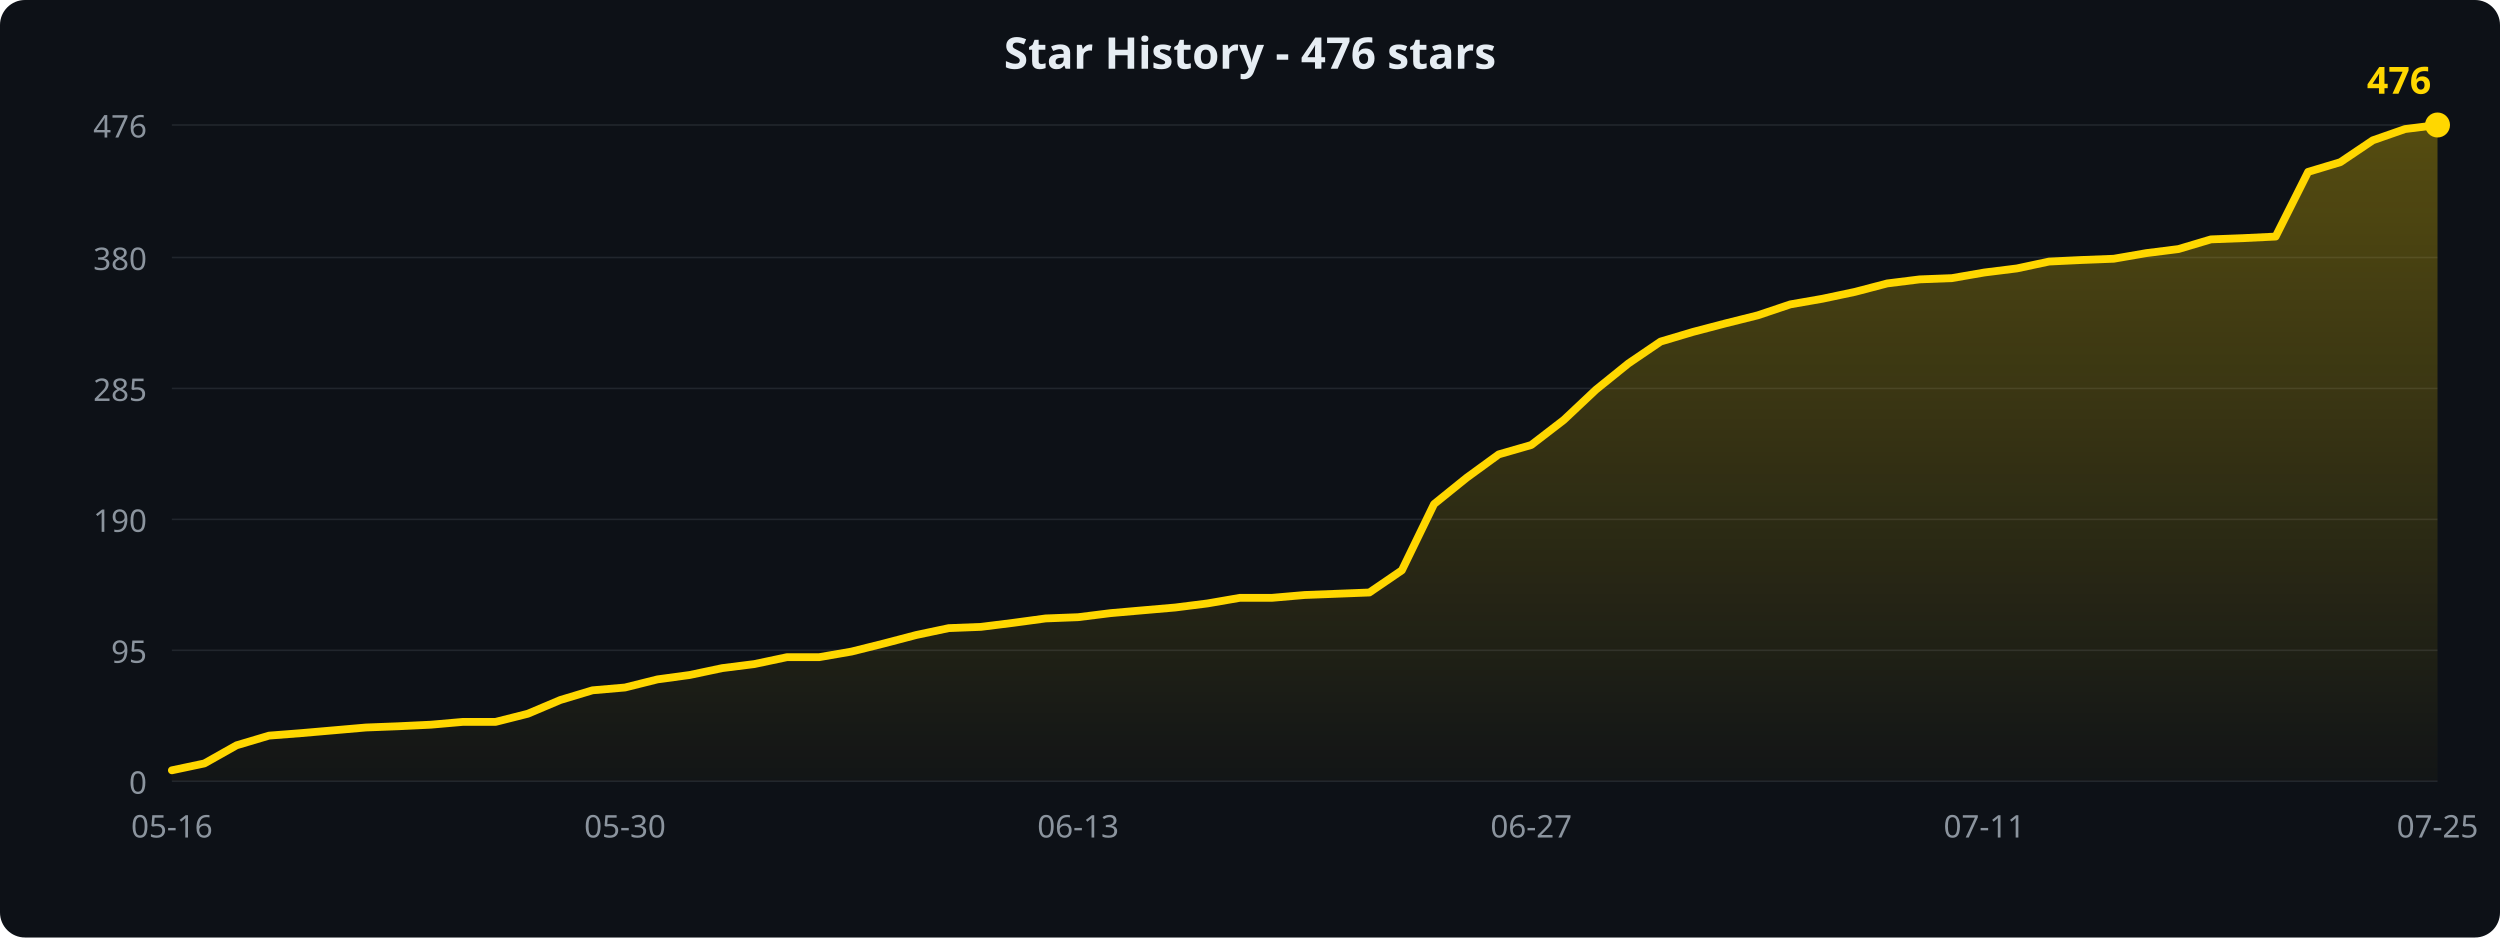
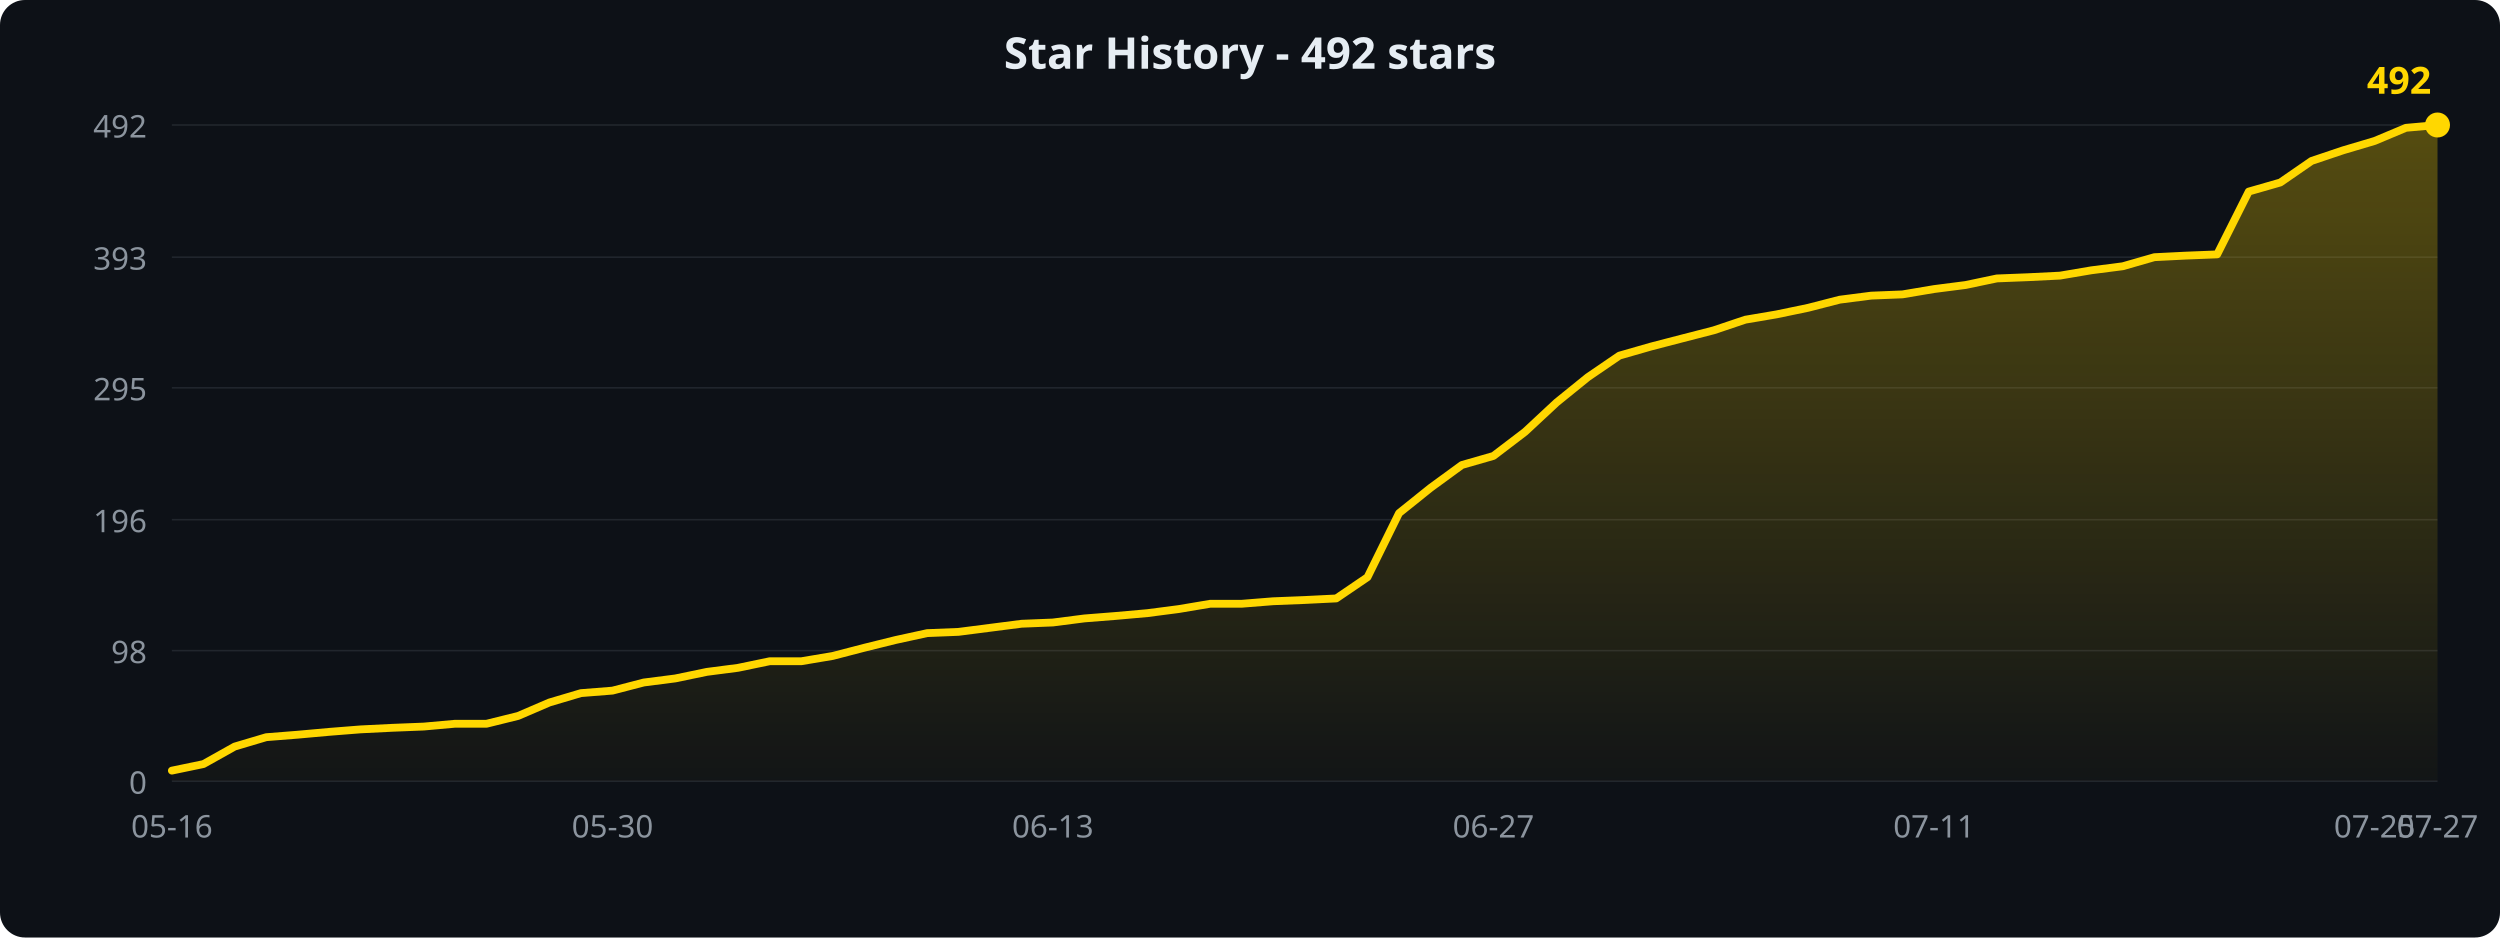
<svg xmlns="http://www.w3.org/2000/svg" viewBox="0 0 800 300" width="800" height="300">
  <defs>
    <linearGradient id="fill" x1="0" y1="0" x2="0" y2="1">
      <stop offset="0%" stop-color="#FFD700" stop-opacity="0.3" />
      <stop offset="100%" stop-color="#FFD700" stop-opacity="0.02" />
    </linearGradient>
  </defs>
  <rect width="800" height="300" rx="8" fill="#0d1117" />
  <text x="400.0" y="22" text-anchor="middle" fill="#e6edf3" font-family="system-ui,sans-serif" font-size="14" font-weight="600">
-     Star History - 476 stars
+     Star History - 492 stars
  </text>
  <line x1="55" y1="250.0" x2="780" y2="250.0" stroke="#21262d" stroke-width="0.5" />
  <text x="47" y="254.0" text-anchor="end" fill="#8b949e" font-family="system-ui,sans-serif" font-size="10">0</text>
-   <line x1="55" y1="208.1" x2="780" y2="208.1" stroke="#21262d" stroke-width="0.5" />
-   <text x="47" y="212.1" text-anchor="end" fill="#8b949e" font-family="system-ui,sans-serif" font-size="10">95</text>
-   <line x1="55" y1="166.2" x2="780" y2="166.2" stroke="#21262d" stroke-width="0.5" />
-   <text x="47" y="170.2" text-anchor="end" fill="#8b949e" font-family="system-ui,sans-serif" font-size="10">190</text>
-   <line x1="55" y1="124.3" x2="780" y2="124.3" stroke="#21262d" stroke-width="0.5" />
-   <text x="47" y="128.3" text-anchor="end" fill="#8b949e" font-family="system-ui,sans-serif" font-size="10">285</text>
-   <line x1="55" y1="82.4" x2="780" y2="82.4" stroke="#21262d" stroke-width="0.5" />
-   <text x="47" y="86.4" text-anchor="end" fill="#8b949e" font-family="system-ui,sans-serif" font-size="10">380</text>
+   <line x1="55" y1="208.2" x2="780" y2="208.2" stroke="#21262d" stroke-width="0.5" />
+   <text x="47" y="212.2" text-anchor="end" fill="#8b949e" font-family="system-ui,sans-serif" font-size="10">98</text>
+   <line x1="55" y1="166.3" x2="780" y2="166.3" stroke="#21262d" stroke-width="0.5" />
+   <text x="47" y="170.3" text-anchor="end" fill="#8b949e" font-family="system-ui,sans-serif" font-size="10">196</text>
+   <line x1="55" y1="124.1" x2="780" y2="124.1" stroke="#21262d" stroke-width="0.5" />
+   <text x="47" y="128.1" text-anchor="end" fill="#8b949e" font-family="system-ui,sans-serif" font-size="10">295</text>
+   <line x1="55" y1="82.3" x2="780" y2="82.3" stroke="#21262d" stroke-width="0.5" />
+   <text x="47" y="86.3" text-anchor="end" fill="#8b949e" font-family="system-ui,sans-serif" font-size="10">393</text>
  <line x1="55" y1="40.0" x2="780" y2="40.0" stroke="#21262d" stroke-width="0.5" />
-   <text x="47" y="44.0" text-anchor="end" fill="#8b949e" font-family="system-ui,sans-serif" font-size="10">476</text>
-   <polygon points="55.0,246.5 65.4,244.3 75.7,238.5 86.1,235.4 96.4,234.6 106.8,233.7 117.1,232.8 127.5,232.4 137.9,231.9 148.2,231.0 158.6,231.0 168.9,228.4 179.3,224.0 189.6,220.9 200.0,220.0 210.4,217.4 220.7,216.0 231.1,213.8 241.4,212.5 251.8,210.3 262.1,210.3 272.5,208.5 282.9,205.9 293.2,203.2 303.6,201.0 313.9,200.6 324.3,199.3 334.6,197.9 345.0,197.5 355.4,196.2 365.7,195.3 376.1,194.4 386.4,193.1 396.8,191.3 407.1,191.3 417.5,190.4 427.9,190.0 438.2,189.6 448.6,182.5 458.9,161.3 469.3,152.9 479.6,145.4 490.0,142.4 500.4,134.4 510.7,124.7 521.1,116.3 531.4,109.3 541.8,106.2 552.1,103.5 562.5,100.9 572.9,97.4 583.2,95.6 593.6,93.4 603.9,90.7 614.3,89.4 624.6,89.0 635.0,87.2 645.4,85.9 655.7,83.7 666.1,83.2 676.4,82.8 686.8,81.0 697.1,79.7 707.5,76.6 717.9,76.2 728.2,75.7 738.6,55.0 748.9,51.9 759.3,44.9 769.6,41.3 780.0,40.0 780.0,250.0 55.0,250.0" fill="url(#fill)" />
-   <polyline points="55.0,246.5 65.4,244.3 75.7,238.5 86.1,235.4 96.4,234.6 106.8,233.7 117.1,232.8 127.5,232.4 137.9,231.9 148.2,231.0 158.6,231.0 168.9,228.4 179.3,224.0 189.6,220.9 200.0,220.0 210.4,217.4 220.7,216.0 231.1,213.8 241.4,212.5 251.8,210.3 262.1,210.3 272.5,208.5 282.9,205.9 293.2,203.2 303.6,201.0 313.9,200.6 324.3,199.3 334.6,197.9 345.0,197.5 355.4,196.2 365.7,195.3 376.1,194.4 386.4,193.1 396.8,191.3 407.1,191.3 417.5,190.4 427.9,190.0 438.2,189.6 448.6,182.5 458.9,161.3 469.3,152.9 479.6,145.4 490.0,142.4 500.4,134.4 510.7,124.7 521.1,116.3 531.4,109.3 541.8,106.2 552.1,103.5 562.5,100.9 572.9,97.4 583.2,95.6 593.6,93.4 603.9,90.7 614.3,89.4 624.6,89.0 635.0,87.2 645.4,85.9 655.7,83.7 666.1,83.2 676.4,82.8 686.8,81.0 697.1,79.7 707.5,76.6 717.9,76.2 728.2,75.7 738.6,55.0 748.9,51.9 759.3,44.9 769.6,41.3 780.0,40.0" fill="none" stroke="#FFD700" stroke-width="2.5" stroke-linejoin="round" stroke-linecap="round" />
+   <text x="47" y="44.0" text-anchor="end" fill="#8b949e" font-family="system-ui,sans-serif" font-size="10">492</text>
+   <polygon points="55.0,246.6 65.1,244.5 75.1,238.9 85.2,235.9 95.3,235.1 105.3,234.2 115.4,233.4 125.5,232.9 135.6,232.5 145.6,231.6 155.7,231.6 165.8,229.1 175.8,224.8 185.9,221.8 196.0,221.0 206.0,218.4 216.1,217.1 226.2,215.0 236.2,213.7 246.3,211.6 256.4,211.6 266.5,209.9 276.5,207.3 286.6,204.8 296.7,202.6 306.7,202.2 316.8,200.9 326.9,199.6 336.9,199.2 347.0,197.9 357.1,197.1 367.2,196.2 377.2,194.9 387.3,193.2 397.4,193.2 407.4,192.4 417.5,192.0 427.6,191.5 437.6,184.7 447.7,164.2 457.8,156.1 467.8,148.8 477.9,145.9 488.0,138.2 498.1,128.8 508.1,120.7 518.2,113.8 528.3,110.9 538.3,108.3 548.4,105.7 558.5,102.3 568.5,100.6 578.6,98.5 588.7,95.9 598.8,94.6 608.8,94.2 618.9,92.5 629.0,91.2 639.0,89.1 649.1,88.7 659.2,88.2 669.2,86.5 679.3,85.2 689.4,82.3 699.4,81.8 709.5,81.4 719.6,61.3 729.7,58.4 739.7,51.5 749.8,48.1 759.9,45.1 769.9,40.9 780.0,40.0 780.0,250.0 55.0,250.0" fill="url(#fill)" />
+   <polyline points="55.0,246.6 65.1,244.5 75.1,238.9 85.2,235.9 95.3,235.1 105.3,234.2 115.4,233.4 125.5,232.9 135.6,232.5 145.6,231.6 155.7,231.6 165.8,229.1 175.8,224.8 185.9,221.8 196.0,221.0 206.0,218.4 216.1,217.1 226.2,215.0 236.2,213.7 246.3,211.6 256.4,211.6 266.5,209.9 276.5,207.3 286.6,204.8 296.7,202.6 306.7,202.2 316.8,200.9 326.9,199.6 336.9,199.2 347.0,197.9 357.1,197.1 367.2,196.2 377.2,194.9 387.3,193.2 397.4,193.2 407.4,192.4 417.5,192.0 427.6,191.5 437.6,184.7 447.7,164.2 457.8,156.1 467.8,148.8 477.9,145.9 488.0,138.2 498.1,128.8 508.1,120.7 518.2,113.8 528.3,110.9 538.3,108.3 548.4,105.7 558.5,102.3 568.5,100.6 578.6,98.5 588.7,95.9 598.8,94.6 608.8,94.2 618.9,92.5 629.0,91.2 639.0,89.1 649.1,88.7 659.2,88.2 669.2,86.5 679.3,85.2 689.4,82.3 699.4,81.8 709.5,81.4 719.6,61.3 729.7,58.4 739.7,51.5 749.8,48.1 759.9,45.1 769.9,40.9 780.0,40.0" fill="none" stroke="#FFD700" stroke-width="2.5" stroke-linejoin="round" stroke-linecap="round" />
  <text x="55.0" y="268" text-anchor="middle" fill="#8b949e" font-family="system-ui,sans-serif" font-size="10">05-16</text>
-   <text x="200.0" y="268" text-anchor="middle" fill="#8b949e" font-family="system-ui,sans-serif" font-size="10">05-30</text>
-   <text x="345.0" y="268" text-anchor="middle" fill="#8b949e" font-family="system-ui,sans-serif" font-size="10">06-13</text>
-   <text x="490.0" y="268" text-anchor="middle" fill="#8b949e" font-family="system-ui,sans-serif" font-size="10">06-27</text>
-   <text x="635.0" y="268" text-anchor="middle" fill="#8b949e" font-family="system-ui,sans-serif" font-size="10">07-11</text>
-   <text x="780.0" y="268" text-anchor="middle" fill="#8b949e" font-family="system-ui,sans-serif" font-size="10">07-25</text>
+   <text x="196.0" y="268" text-anchor="middle" fill="#8b949e" font-family="system-ui,sans-serif" font-size="10">05-30</text>
+   <text x="336.9" y="268" text-anchor="middle" fill="#8b949e" font-family="system-ui,sans-serif" font-size="10">06-13</text>
+   <text x="477.9" y="268" text-anchor="middle" fill="#8b949e" font-family="system-ui,sans-serif" font-size="10">06-27</text>
+   <text x="618.9" y="268" text-anchor="middle" fill="#8b949e" font-family="system-ui,sans-serif" font-size="10">07-11</text>
+   <text x="759.9" y="268" text-anchor="middle" fill="#8b949e" font-family="system-ui,sans-serif" font-size="10">07-25</text>
+   <text x="780.0" y="268" text-anchor="middle" fill="#8b949e" font-family="system-ui,sans-serif" font-size="10">07-27</text>
  <circle cx="780.0" cy="40.0" r="4" fill="#FFD700" />
-   <text x="778.0" y="30.0" text-anchor="end" fill="#FFD700" font-family="system-ui,sans-serif" font-size="12" font-weight="600">476</text>
+   <text x="778.0" y="30.0" text-anchor="end" fill="#FFD700" font-family="system-ui,sans-serif" font-size="12" font-weight="600">492</text>
</svg>
